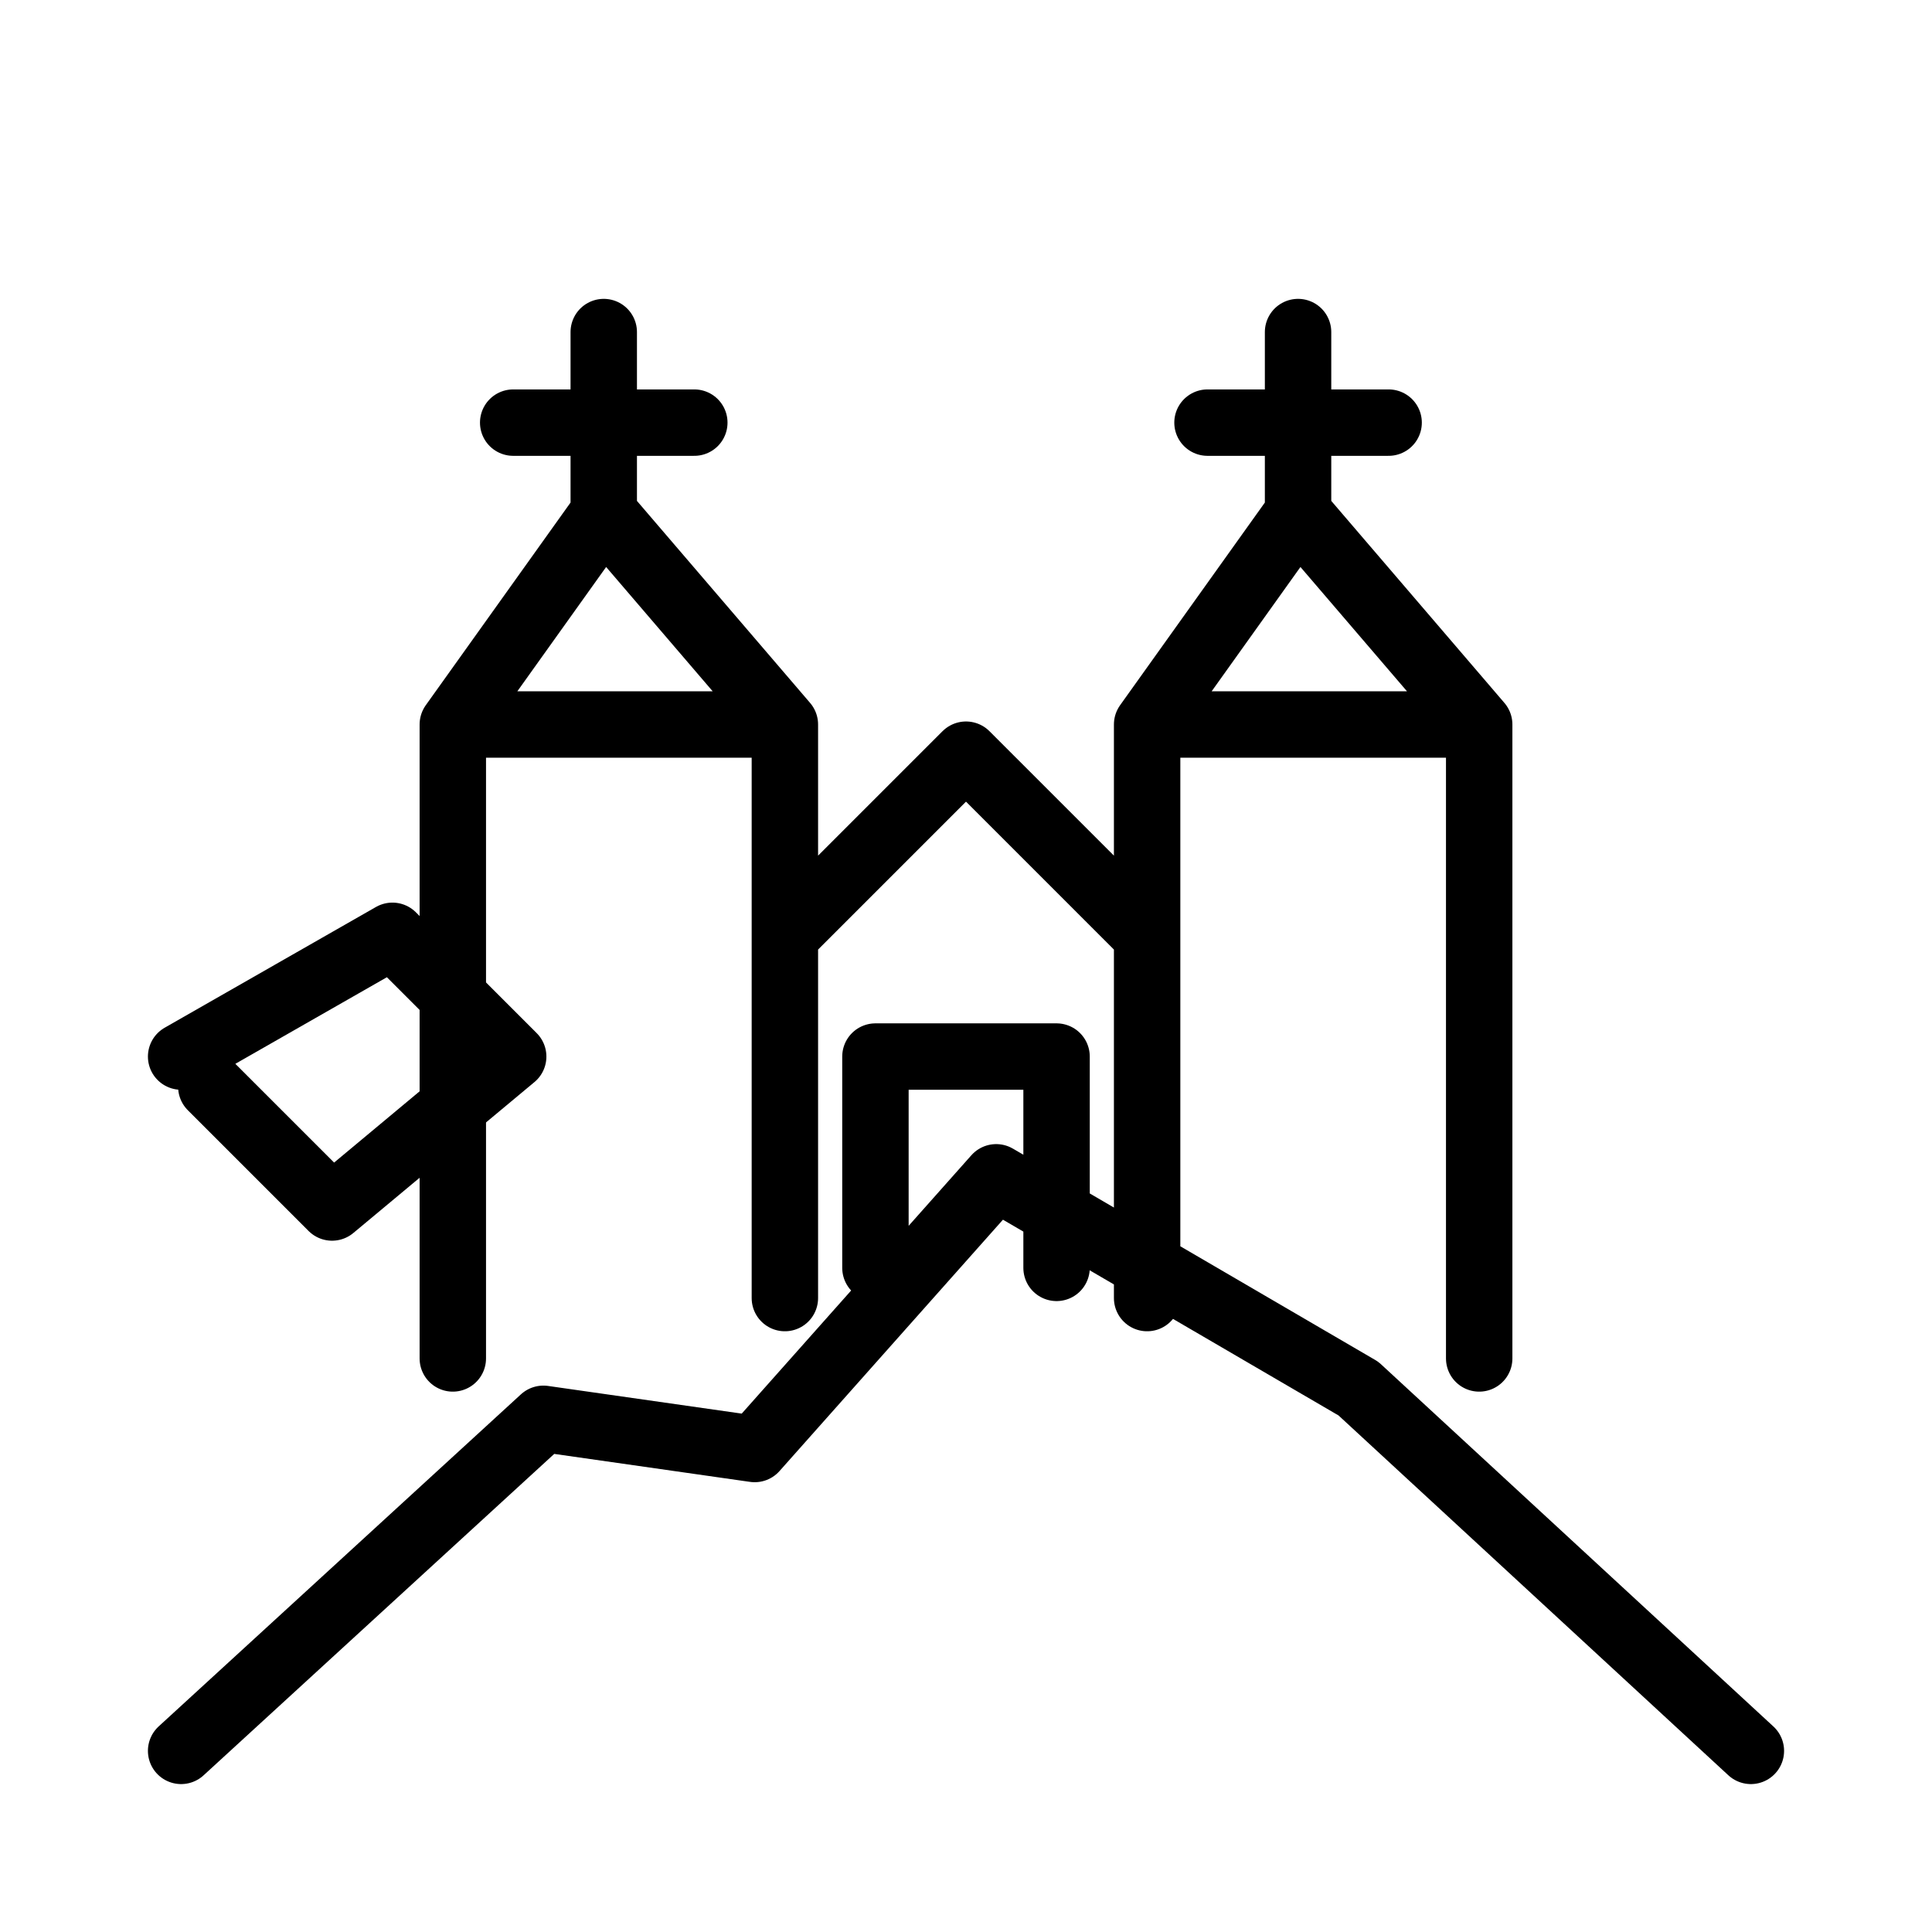
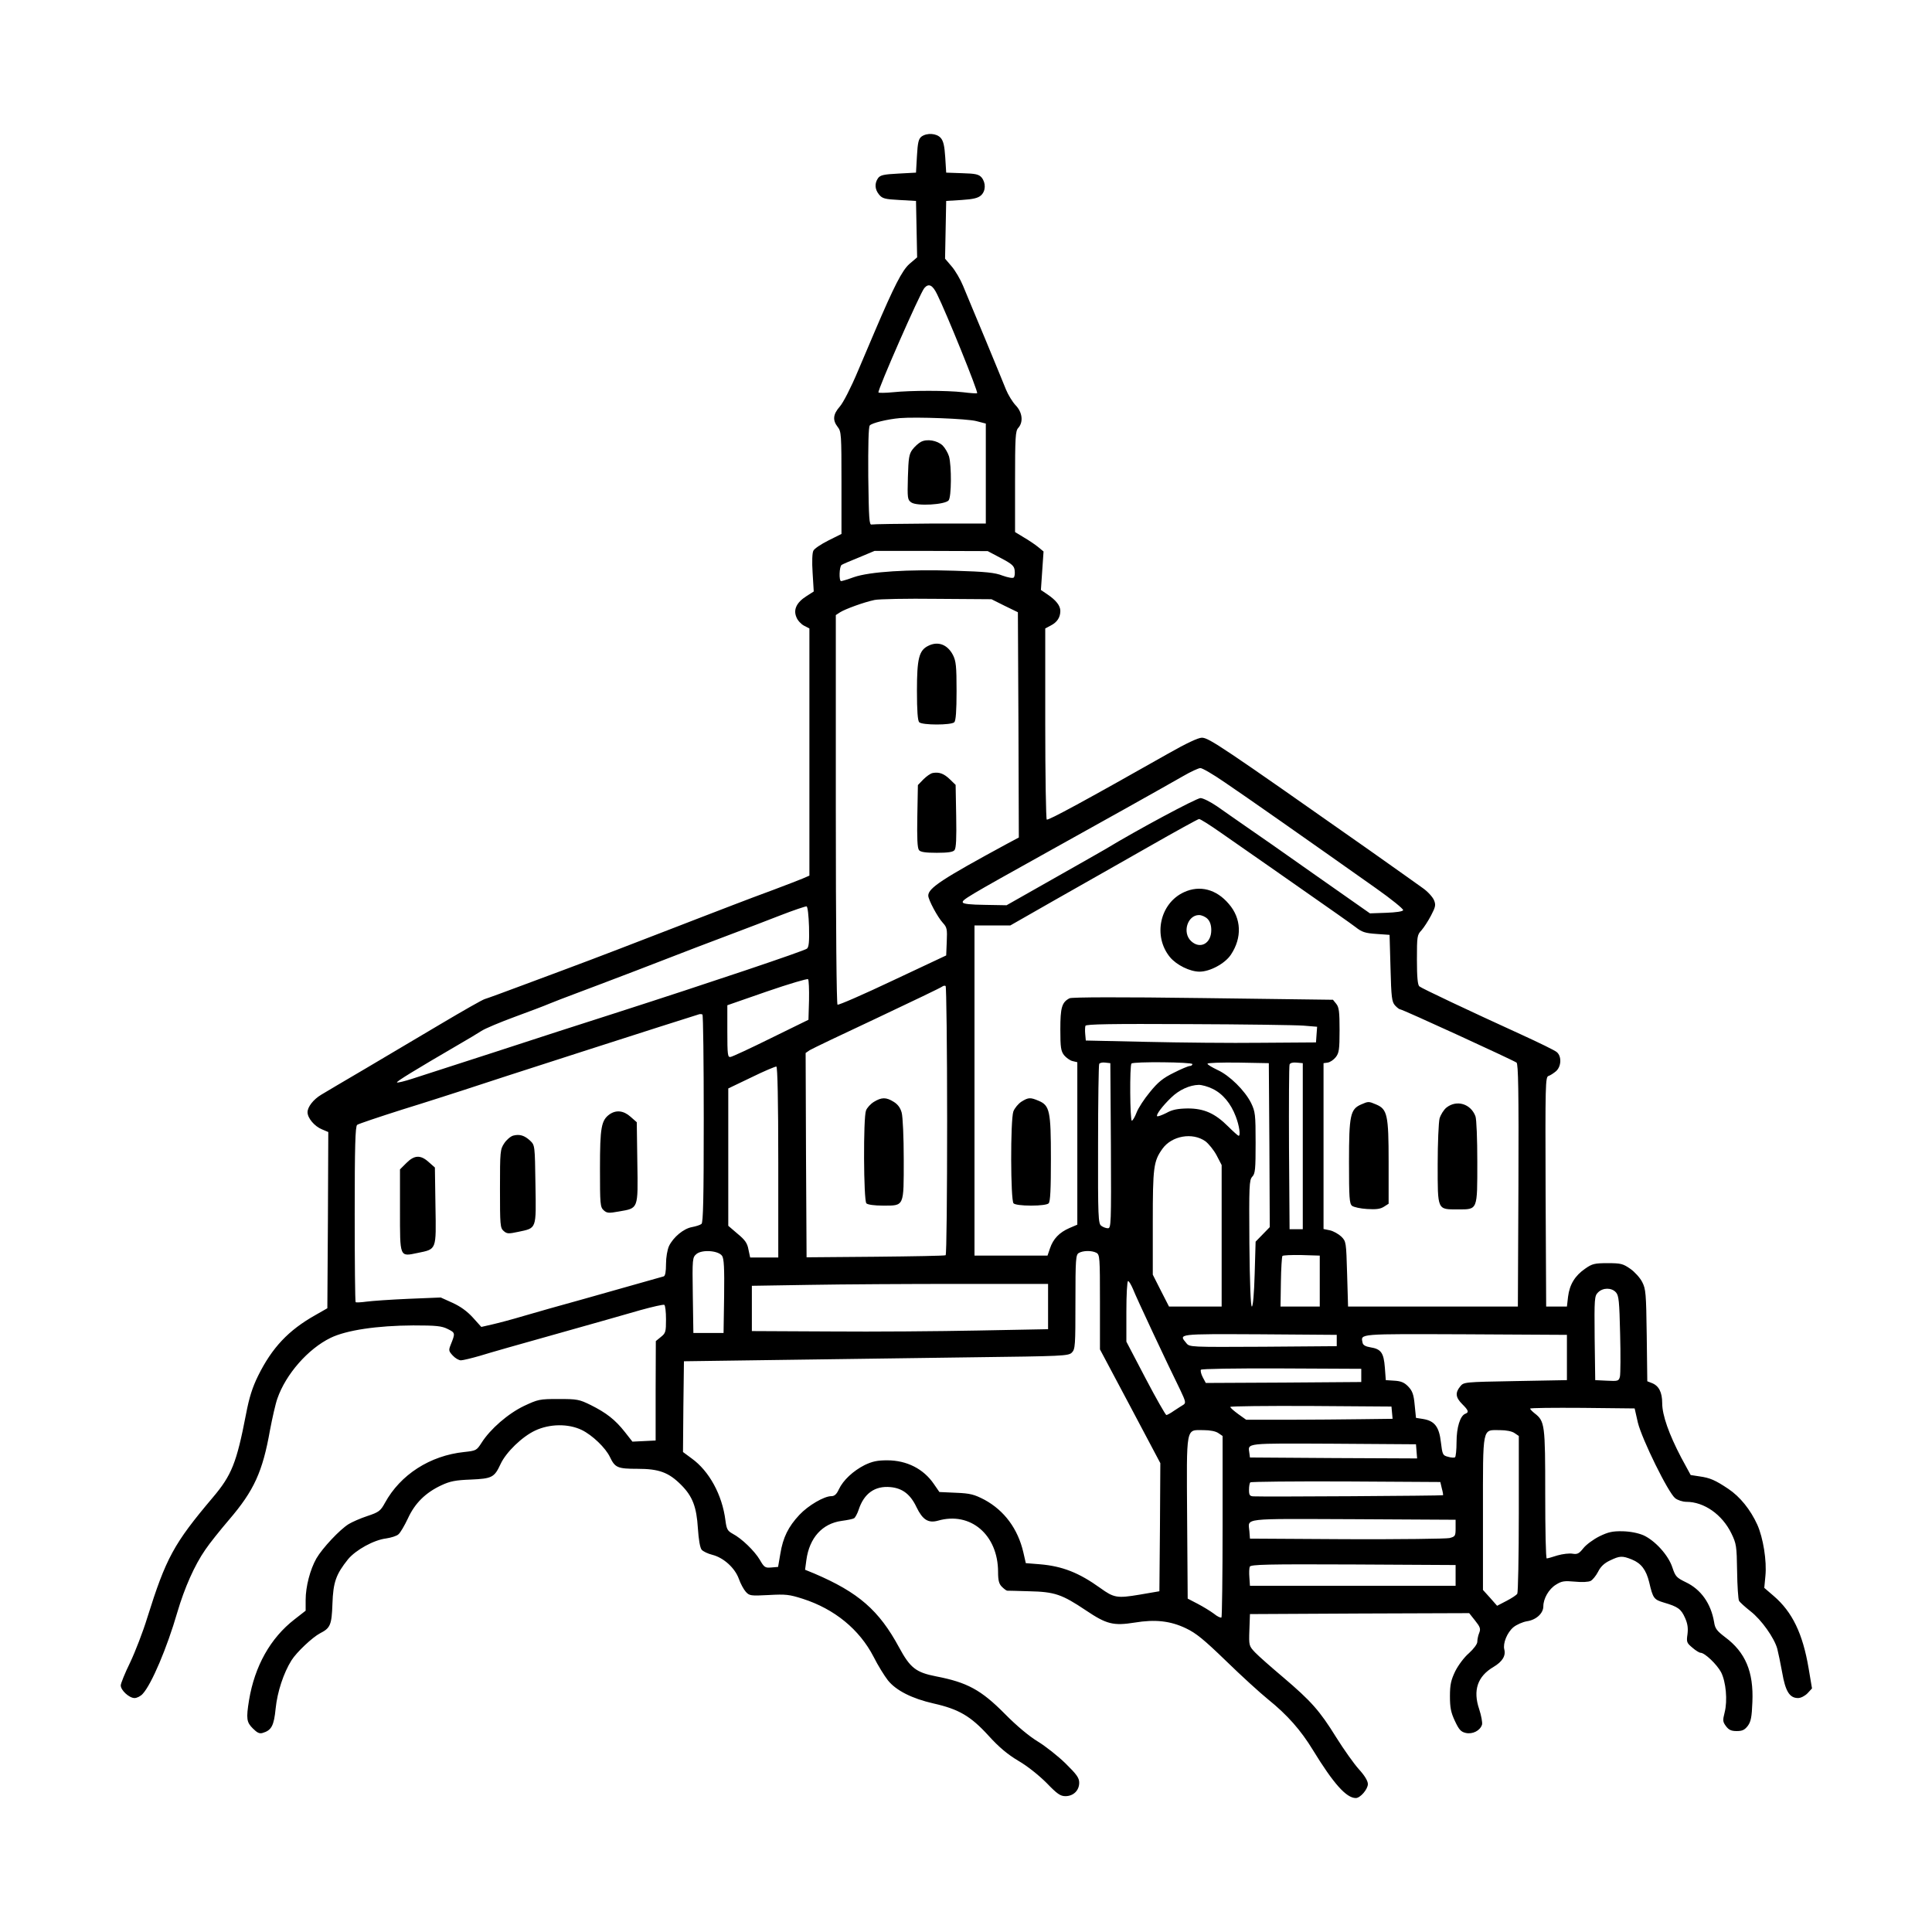
<svg xmlns="http://www.w3.org/2000/svg" width="64" height="64" viewBox="0 0 64 64">
-   <g fill="none" stroke="#000" stroke-width="2.2" stroke-linecap="round" stroke-linejoin="round">
-     <path d="M6 58L18 47L25 48L33 39L45 46L58 58M15 45V24H26V43M38 43V24H49V45M15 24L20 17L26 24M38 24L43 17L49 24M26 31L32 25L38 31M29 42V35H35V42M20 17V11M43 17V11M17 14H23M40 14H46" fill="none" />
-     <path d="M6 35L13 31M7 36L11 40L17 35L13 31" fill="none" />
+   <g transform="scale(0.0625)">
+     <g transform="translate(0,1024) scale(0.1,-0.1)" fill="#000" stroke="none">
+       <path d="M4884 9516 c-15 -12 -20 -30 -24 -103 l-5 -88 -93 -5 c-78 -4 -96 -8 -108 -24 -19 -27 -18 -59 5 -87 17 -21 30 -25 108 -29 l88 -5 3 -149 3 -150 -41 -35 c-39 -35 -81 -117 -185 -361 -13 -30 -52 -123 -88 -207 -36 -86 -78 -168 -96 -188 -36 -41 -39 -72 -11 -108 19 -24 20 -40 20 -296 l0 -271 -70 -35 c-38 -19 -74 -43 -79 -54 -6 -11 -8 -58 -4 -117 l6 -99 -39 -25 c-52 -33 -70 -71 -53 -111 6 -17 25 -37 40 -45 l29 -15 0 -655 0 -655 -37 -16 c-21 -9 -90 -35 -153 -59 -63 -23 -158 -59 -210 -79 -52 -20 -140 -54 -195 -75 -55 -21 -154 -60 -220 -85 -310 -120 -377 -145 -705 -267 -96 -36 -186 -69 -200 -73 -14 -4 -117 -63 -230 -130 -113 -67 -295 -175 -405 -240 -110 -65 -215 -126 -232 -137 -42 -25 -73 -65 -73 -93 0 -31 37 -75 77 -91 l33 -14 -2 -467 -3 -467 -63 -36 c-144 -81 -230 -173 -304 -322 -30 -61 -47 -114 -64 -203 -50 -259 -76 -324 -177 -443 -206 -244 -247 -319 -347 -638 -22 -72 -63 -178 -90 -235 -28 -57 -50 -112 -50 -122 0 -26 45 -67 73 -67 13 0 33 10 44 23 46 50 128 242 183 432 38 129 91 249 148 331 22 33 79 104 126 159 132 154 178 254 217 475 12 63 29 139 39 167 45 130 163 264 282 322 84 41 247 65 438 66 123 0 151 -3 183 -19 40 -20 41 -21 16 -83 -12 -30 -11 -34 11 -58 13 -14 32 -25 43 -25 10 0 56 11 101 24 44 14 227 66 406 116 179 50 378 107 444 126 65 18 122 31 127 28 5 -3 9 -37 9 -77 0 -66 -2 -73 -27 -93 l-27 -22 -1 -263 0 -264 -61 -3 -62 -3 -40 51 c-52 66 -99 102 -181 143 -61 30 -72 32 -171 32 -101 0 -108 -2 -183 -37 -85 -41 -178 -122 -224 -194 -27 -42 -29 -43 -93 -50 -181 -19 -338 -120 -420 -270 -23 -42 -32 -49 -92 -69 -37 -12 -82 -32 -100 -43 -47 -29 -139 -127 -171 -182 -33 -58 -57 -149 -57 -220 l0 -57 -59 -46 c-128 -99 -211 -248 -241 -428 -16 -99 -13 -117 20 -150 23 -23 35 -29 52 -24 47 14 60 38 69 130 9 88 42 188 84 255 27 43 111 122 151 143 55 28 62 44 66 157 4 115 19 156 83 236 41 49 136 102 202 110 26 4 56 13 65 22 10 8 32 46 50 84 37 81 94 137 178 176 45 21 74 27 155 30 113 5 125 11 158 82 29 63 115 146 184 178 77 36 175 37 246 3 56 -27 127 -95 150 -144 27 -56 40 -62 146 -62 114 0 165 -19 231 -85 61 -61 82 -117 89 -231 4 -59 11 -102 20 -113 8 -9 33 -21 57 -27 59 -15 119 -69 140 -127 9 -26 26 -57 37 -69 19 -21 26 -22 121 -17 91 5 109 3 181 -20 168 -54 300 -162 375 -307 23 -46 58 -102 76 -125 43 -54 128 -97 243 -123 133 -30 196 -67 290 -170 56 -62 102 -100 159 -134 47 -27 109 -77 149 -117 56 -58 73 -70 100 -70 42 0 73 30 73 71 0 26 -13 44 -73 103 -40 39 -106 91 -147 116 -46 28 -112 83 -175 147 -125 126 -198 166 -364 198 -107 21 -137 45 -196 154 -106 196 -215 291 -449 391 l-49 20 7 52 c16 117 84 193 187 207 30 4 60 10 66 14 6 4 17 24 24 45 28 86 86 128 169 120 64 -6 106 -39 138 -107 32 -66 62 -85 113 -71 173 50 319 -75 319 -272 0 -45 5 -63 20 -78 11 -11 23 -20 28 -21 4 0 57 -1 117 -3 135 -3 173 -16 300 -101 110 -74 146 -83 259 -65 109 18 189 9 271 -30 55 -26 96 -60 214 -174 80 -78 180 -169 222 -203 103 -83 174 -164 238 -269 109 -178 177 -254 227 -254 24 0 64 47 64 74 0 17 -17 45 -48 79 -26 29 -80 105 -120 169 -88 142 -133 192 -281 318 -64 54 -131 113 -149 132 -32 34 -33 36 -30 119 l3 84 581 3 581 2 31 -39 c27 -34 31 -44 22 -66 -6 -14 -10 -36 -10 -47 0 -12 -19 -37 -44 -60 -25 -21 -57 -64 -73 -96 -22 -46 -28 -70 -28 -132 0 -61 5 -86 26 -131 22 -47 32 -58 58 -64 36 -8 76 12 86 44 3 11 -4 48 -15 82 -34 100 -9 174 76 224 47 28 66 59 57 93 -8 32 15 89 48 117 17 14 49 28 72 32 49 7 87 42 87 79 0 41 29 92 67 115 30 19 44 21 100 16 37 -4 73 -2 84 4 10 5 28 27 39 48 13 27 33 46 63 60 52 25 65 26 117 5 49 -20 75 -55 91 -120 20 -86 25 -92 78 -108 75 -22 91 -34 112 -81 14 -31 17 -55 13 -87 -6 -41 -4 -46 26 -71 17 -15 37 -27 43 -27 23 0 87 -62 109 -103 26 -51 35 -150 19 -213 -11 -43 -10 -50 7 -73 15 -20 28 -26 57 -26 30 0 42 6 59 28 16 22 21 46 24 126 7 160 -37 264 -145 344 -43 33 -53 45 -58 80 -17 99 -70 173 -150 211 -49 24 -55 30 -71 78 -21 65 -92 143 -154 171 -29 12 -69 20 -110 21 -53 1 -76 -4 -123 -27 -32 -16 -70 -44 -85 -63 -23 -29 -32 -33 -57 -29 -16 3 -52 -1 -80 -9 -27 -9 -53 -16 -57 -16 -5 0 -8 153 -8 341 0 369 -2 386 -56 428 -13 10 -24 22 -24 25 0 4 125 5 277 4 l277 -3 17 -75 c22 -89 161 -372 198 -401 13 -10 39 -19 59 -19 94 0 190 -67 239 -168 26 -54 28 -66 30 -199 1 -79 6 -149 10 -157 4 -8 32 -33 61 -56 58 -45 126 -141 142 -199 5 -20 17 -76 26 -126 17 -99 39 -135 84 -135 15 0 36 11 50 25 l24 26 -18 107 c-31 183 -86 298 -185 383 l-50 43 6 63 c8 80 -12 203 -43 272 -36 79 -91 148 -154 190 -69 46 -96 58 -153 66 l-46 7 -50 92 c-65 124 -101 225 -101 289 0 58 -18 93 -56 107 l-23 9 -3 243 c-3 224 -5 246 -24 283 -11 22 -40 54 -63 70 -39 27 -50 30 -120 30 -69 0 -82 -3 -119 -29 -54 -37 -83 -84 -91 -149 l-6 -52 -55 0 -55 0 -3 608 c-2 572 -1 608 15 614 10 3 28 15 41 26 27 25 30 77 4 100 -9 9 -96 51 -192 95 -274 125 -524 243 -537 254 -9 7 -13 49 -13 141 0 124 1 132 24 156 13 15 36 50 51 79 24 46 26 56 15 82 -7 16 -33 45 -59 63 -52 37 -99 71 -286 203 -780 548 -848 594 -885 594 -19 0 -83 -30 -178 -84 -438 -248 -635 -355 -644 -350 -4 3 -8 232 -8 509 l0 504 30 16 c33 17 50 43 50 77 0 28 -23 57 -69 88 l-34 23 7 102 7 102 -29 24 c-16 13 -50 36 -76 51 l-46 28 0 266 c0 238 2 270 17 286 28 31 22 83 -14 120 -17 18 -40 56 -51 83 -11 28 -61 149 -111 270 -51 121 -103 248 -117 281 -14 34 -41 80 -60 102 l-35 41 3 153 3 153 81 5 c62 4 87 10 103 24 26 23 27 66 4 95 -15 17 -31 21 -103 23 l-85 3 -5 81 c-4 62 -10 87 -24 103 -22 25 -73 28 -102 7z m83 -836 c48 -96 219 -518 212 -524 -2 -2 -35 0 -74 5 -87 10 -276 10 -373 0 -40 -4 -75 -4 -76 -1 -6 11 220 526 243 553 23 27 44 17 68 -33z m208 -672 l50 -13 0 -265 0 -265 -295 0 c-162 -1 -302 -3 -310 -5 -13 -4 -15 29 -18 254 -1 162 1 263 8 271 11 13 92 33 160 39 87 7 356 -3 405 -16z m130 -726 c59 -31 71 -42 73 -66 2 -16 0 -32 -5 -37 -5 -5 -31 0 -59 10 -40 16 -89 21 -254 26 -247 8 -450 -5 -534 -34 -33 -12 -63 -21 -68 -21 -12 0 -10 78 3 86 6 4 48 22 93 40 l81 34 300 0 300 -1 70 -37z m20 -253 l70 -34 3 -597 2 -597 -62 -33 c-345 -187 -418 -235 -418 -275 0 -22 50 -115 77 -144 22 -24 24 -33 21 -100 l-3 -73 -283 -133 c-156 -74 -287 -131 -293 -128 -5 4 -9 403 -9 1035 l0 1030 23 15 c27 17 125 53 182 65 22 5 171 8 330 6 l290 -2 70 -35z m1167 -936 c104 -70 432 -300 801 -561 81 -57 146 -110 144 -116 -2 -7 -37 -12 -90 -14 l-86 -3 -288 202 c-158 112 -326 229 -373 261 -47 33 -114 79 -149 104 -35 24 -75 44 -88 44 -21 0 -335 -168 -503 -270 -25 -14 -85 -49 -135 -77 -49 -28 -157 -89 -240 -136 l-150 -85 -114 2 c-78 1 -116 5 -118 13 -5 13 21 29 447 266 315 175 578 322 720 403 41 24 83 43 92 43 9 1 68 -33 130 -76z m-22 -266 c58 -40 128 -89 155 -108 28 -19 156 -109 285 -199 129 -90 253 -177 275 -194 33 -26 50 -32 110 -36 l70 -5 5 -176 c4 -156 7 -179 24 -198 11 -12 23 -21 28 -21 12 0 600 -270 616 -282 9 -8 12 -146 10 -652 l-3 -641 -450 0 -450 0 -5 172 c-5 170 -5 173 -31 199 -15 14 -42 29 -60 33 l-34 7 0 439 0 440 22 3 c13 2 32 15 43 29 17 22 20 40 20 143 0 98 -3 122 -18 140 l-17 21 -689 9 c-435 6 -696 5 -707 -1 -41 -21 -49 -49 -49 -165 0 -96 3 -115 20 -137 11 -13 31 -28 45 -31 l25 -6 0 -431 0 -430 -42 -18 c-53 -23 -86 -57 -103 -108 l-13 -38 -194 0 -193 0 0 875 0 875 95 0 95 0 240 137 c132 75 355 201 495 281 140 80 260 146 265 146 6 1 58 -32 115 -72z m-2182 -499 c2 -80 -1 -108 -11 -116 -14 -12 -516 -181 -1017 -342 -157 -50 -445 -143 -640 -207 -195 -63 -390 -126 -433 -140 -43 -14 -80 -23 -83 -20 -5 4 96 66 326 200 47 27 102 60 122 73 20 13 99 46 175 74 76 28 159 59 184 70 25 10 88 35 140 54 52 19 195 74 319 121 281 109 397 153 530 203 58 22 164 62 235 90 72 28 135 49 140 48 6 -2 11 -48 13 -108z m0 -389 l-3 -104 -198 -97 c-109 -54 -206 -99 -215 -100 -15 -3 -17 11 -17 136 l0 138 210 73 c116 40 214 69 218 65 4 -4 6 -54 5 -111z m732 -639 c0 -390 -3 -711 -8 -713 -4 -3 -171 -6 -372 -8 l-365 -3 -3 542 -2 541 22 15 c13 8 174 85 358 171 184 87 339 161 344 166 5 4 13 6 18 3 4 -3 8 -324 8 -714z m-1290 11 c0 -427 -3 -551 -12 -558 -7 -6 -30 -13 -51 -17 -44 -8 -98 -53 -121 -100 -9 -20 -16 -60 -16 -95 0 -41 -4 -63 -12 -66 -45 -13 -254 -72 -428 -121 -113 -31 -254 -71 -315 -89 -60 -18 -136 -38 -167 -45 l-57 -13 -45 50 c-30 33 -66 59 -108 78 l-62 28 -171 -7 c-93 -4 -194 -11 -223 -15 -29 -4 -54 -5 -57 -3 -3 3 -5 213 -5 467 0 358 3 465 13 473 6 5 116 42 242 82 127 39 268 85 315 100 118 40 1175 380 1255 404 6 2 13 1 18 -1 4 -2 7 -251 7 -552z m3178 493 l73 -6 -3 -41 -3 -42 -290 -2 c-159 -2 -434 1 -610 5 l-320 7 -3 33 c-2 19 -1 39 1 45 3 9 143 11 543 9 297 -1 572 -5 612 -8z m-1020 -636 c2 -418 1 -438 -16 -438 -10 0 -26 6 -35 13 -16 11 -18 46 -17 430 0 230 3 423 6 428 3 6 18 9 32 7 l27 -3 3 -437z m432 432 c0 -5 -6 -10 -14 -10 -7 0 -46 -16 -85 -36 -57 -28 -84 -50 -126 -102 -30 -36 -62 -85 -71 -109 -9 -24 -21 -43 -25 -43 -10 0 -12 293 -2 303 11 11 323 8 323 -3z m408 -429 l2 -435 -37 -38 -38 -39 -5 -172 c-3 -105 -9 -172 -15 -172 -6 0 -11 120 -13 334 -2 307 -1 336 15 354 16 16 18 40 18 180 0 151 -2 165 -24 211 -33 66 -114 146 -178 175 -29 14 -53 28 -53 33 0 5 73 7 163 6 l162 -3 3 -434z m177 -6 l0 -440 -35 0 -35 0 -3 430 c-1 237 0 436 3 443 3 8 17 12 37 10 l33 -3 0 -440z m-2780 -86 l0 -504 -75 0 -74 0 -9 42 c-6 34 -18 51 -58 84 l-49 42 0 364 0 364 123 59 c67 33 127 58 132 57 6 -3 10 -181 10 -508z m2302 390 c54 -26 97 -78 123 -147 19 -50 26 -102 15 -102 -3 0 -28 22 -55 49 -70 70 -128 96 -215 96 -53 -1 -81 -6 -113 -24 -24 -12 -46 -20 -49 -17 -7 7 28 54 75 99 41 40 97 66 146 67 16 0 49 -9 73 -21z m-38 -278 c17 -13 44 -46 59 -74 l27 -52 0 -375 0 -375 -140 0 -139 0 -43 84 -43 85 0 277 c0 293 4 324 51 390 49 69 159 89 228 40z m-2562 -607 c10 -14 13 -62 11 -214 l-3 -195 -80 0 -80 0 -3 200 c-3 197 -2 200 20 219 30 24 115 18 135 -10z m1984 16 c18 -10 19 -24 19 -261 l0 -251 160 -301 160 -302 -2 -339 -3 -340 -105 -18 c-119 -20 -136 -17 -208 35 -114 82 -202 116 -320 126 l-75 6 -13 57 c-29 125 -101 222 -206 279 -54 28 -75 34 -151 37 l-88 4 -29 42 c-55 81 -144 126 -248 126 -53 0 -79 -6 -119 -25 -61 -31 -114 -80 -137 -129 -12 -26 -23 -36 -40 -36 -38 0 -122 -49 -169 -99 -59 -63 -87 -120 -101 -206 l-12 -70 -36 -3 c-33 -3 -38 1 -61 41 -28 47 -96 113 -144 138 -27 15 -32 24 -38 70 -17 136 -86 262 -179 329 l-46 34 2 240 3 241 505 7 c278 4 736 10 1019 14 484 6 514 7 532 25 18 18 19 38 19 269 0 227 2 250 18 259 22 13 68 14 93 1z m1184 -150 l0 -135 -104 0 -104 0 2 130 c1 71 5 133 8 138 2 4 48 6 101 5 l97 -3 0 -135z m-990 -42 c15 -40 180 -392 252 -538 27 -57 29 -66 16 -75 -9 -5 -31 -20 -50 -32 -18 -13 -37 -23 -41 -23 -4 0 -54 87 -110 194 l-102 195 0 160 c0 89 4 161 9 161 5 0 16 -19 26 -42z m-450 -93 l0 -120 -370 -7 c-203 -4 -557 -7 -785 -5 l-415 2 0 120 0 120 310 5 c171 3 524 5 785 5 l475 0 0 -120z m3010 75 c15 -17 18 -46 22 -220 3 -111 2 -212 -1 -226 -6 -24 -10 -25 -69 -22 l-62 3 -3 222 c-2 212 -1 224 18 243 26 26 72 26 95 0z m-1480 -255 l0 -30 -390 -3 c-388 -2 -390 -2 -407 19 -42 50 -49 49 390 47 l407 -3 0 -30z m1220 -90 l0 -120 -273 -5 c-273 -5 -274 -5 -293 -29 -27 -33 -24 -58 11 -93 33 -33 37 -43 17 -51 -28 -10 -47 -73 -47 -150 0 -42 -4 -78 -8 -81 -5 -3 -22 -2 -38 3 -27 7 -29 11 -37 77 -9 81 -33 113 -94 123 l-38 6 -7 69 c-5 55 -12 74 -34 97 -20 21 -38 29 -73 31 l-46 3 -5 67 c-6 78 -20 98 -77 107 -25 4 -39 12 -41 24 -10 49 -30 47 545 45 l538 -3 0 -120z m-1090 -95 l0 -35 -412 -3 -412 -2 -16 30 c-9 17 -13 35 -10 40 3 5 176 8 428 7 l422 -2 0 -35z m163 -197 l3 -33 -163 -2 c-90 -1 -264 -3 -388 -3 l-225 0 -42 30 c-23 17 -42 33 -42 38 -1 4 191 6 427 5 l427 -3 3 -32z m-920 -109 l22 -15 0 -478 c0 -263 -3 -480 -6 -484 -4 -3 -22 5 -40 20 -19 14 -58 38 -87 53 l-52 27 -3 428 c-3 494 -8 465 87 465 35 0 65 -6 79 -16z m1570 0 l22 -15 0 -412 c0 -227 -4 -418 -8 -424 -4 -7 -30 -24 -57 -38 l-50 -26 -37 42 -38 42 0 405 c0 468 -5 442 89 442 35 0 65 -6 79 -16z m-520 -97 l3 -37 -443 2 -443 3 -3 23 c-8 55 -28 52 445 50 l438 -3 3 -38z m134 -196 c5 -18 8 -35 6 -36 -3 -3 -952 -9 -1005 -6 -19 1 -23 7 -23 34 0 19 3 37 7 40 3 4 232 6 507 5 l500 -3 8 -34z m73 -210 c0 -42 -2 -45 -32 -53 -17 -4 -262 -7 -545 -6 l-513 3 -3 39 c-6 72 -50 66 550 64 l543 -3 0 -44z m0 -251 l0 -55 -545 0 -545 0 -3 44 c-2 24 -1 50 2 57 5 12 92 14 548 12 l543 -3 0 -55z M4881 7898 c-13 -7 -34 -26 -45 -41 -18 -24 -21 -45 -24 -147 -3 -111 -2 -119 18 -133 30 -21 179 -12 198 11 15 19 16 181 2 233 -6 19 -21 45 -34 58 -29 27 -83 36 -115 19z M4920 6817 c-49 -24 -60 -67 -60 -238 0 -107 4 -159 12 -167 16 -16 170 -16 186 0 8 8 12 59 12 165 0 132 -3 159 -19 191 -29 56 -79 75 -131 49z M4944 6143 c-12 -2 -34 -18 -50 -34 l-29 -30 -3 -165 c-2 -117 0 -169 9 -180 8 -10 34 -14 94 -14 60 0 86 4 94 14 9 11 11 63 9 180 l-3 166 -30 29 c-32 31 -57 40 -91 34z M6275 5511 c-128 -59 -165 -233 -74 -344 35 -42 106 -77 157 -77 55 0 135 43 166 90 60 90 56 192 -11 269 -66 78 -154 101 -238 62z m125 -141 c13 -13 20 -33 20 -60 0 -71 -59 -103 -107 -58 -48 45 -19 138 42 138 14 0 34 -9 45 -20z M5414 4401 c-17 -11 -36 -34 -43 -52 -16 -46 -15 -471 1 -487 7 -7 43 -12 93 -12 50 0 86 5 93 12 9 9 12 75 12 236 0 254 -6 283 -66 308 -43 18 -53 18 -90 -5z M7214 4386 c-57 -25 -64 -57 -64 -304 0 -189 2 -221 16 -233 9 -7 45 -15 80 -17 48 -3 70 0 89 12 l25 16 0 221 c0 250 -7 280 -66 305 -40 17 -41 17 -80 0z M7667 4370 c-15 -12 -31 -38 -37 -58 -5 -20 -10 -130 -10 -243 0 -246 -3 -239 107 -239 106 0 103 -7 103 253 0 118 -4 227 -10 241 -25 66 -99 88 -153 46z M4632 4400 c-18 -11 -37 -32 -42 -46 -15 -38 -13 -477 2 -492 7 -7 42 -12 88 -12 114 0 110 -8 110 246 0 116 -5 226 -11 247 -7 26 -21 44 -42 57 -40 25 -64 25 -105 0z M3231 4334 c-44 -32 -51 -68 -51 -287 0 -190 1 -205 20 -222 17 -15 26 -16 81 -6 103 18 101 10 97 259 l-3 214 -33 29 c-37 33 -76 37 -111 13z M2720 4221 c-14 -4 -35 -22 -47 -40 -22 -33 -23 -43 -23 -241 0 -192 1 -208 19 -224 18 -16 26 -16 78 -5 98 21 95 11 91 251 -3 207 -3 208 -28 232 -30 28 -56 36 -90 27z M2154 4076 l-34 -34 0 -215 c0 -254 -3 -248 93 -228 102 21 99 13 95 249 l-3 204 -33 29 c-43 39 -76 37 -118 -5z" />
+     </g>
  </g>
</svg>
